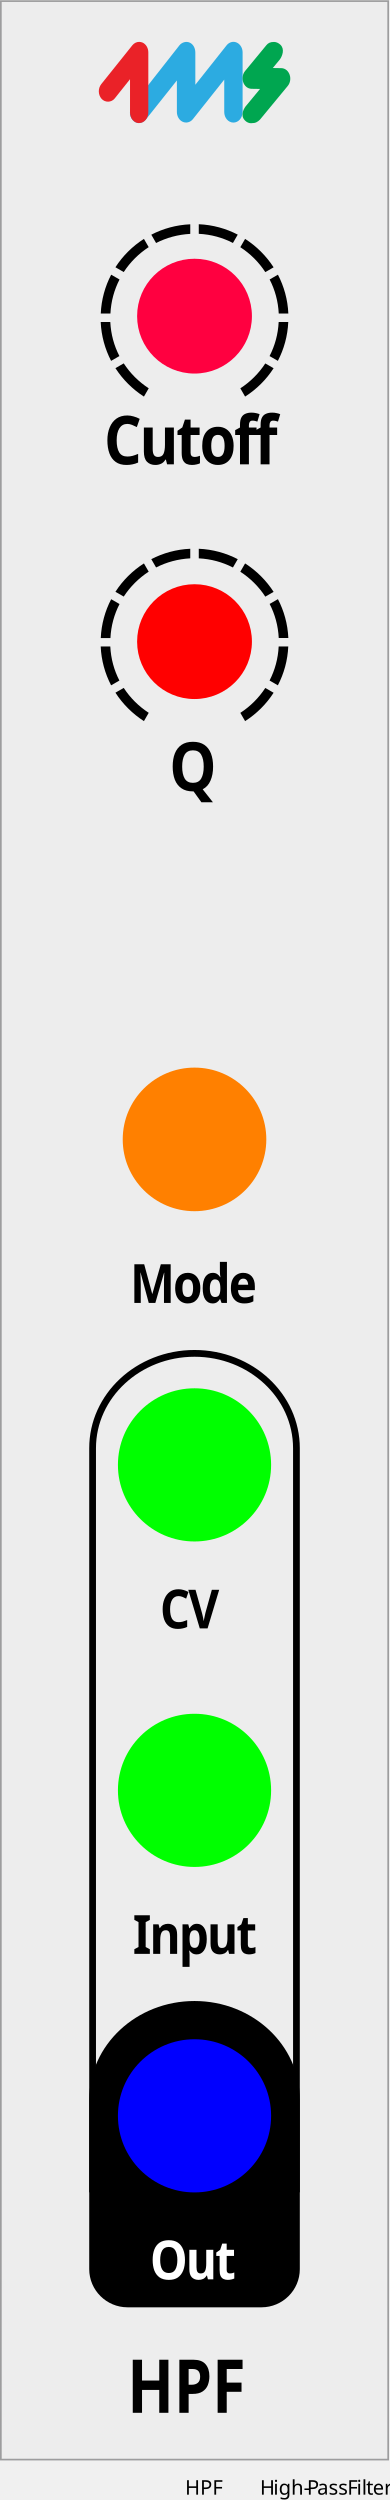
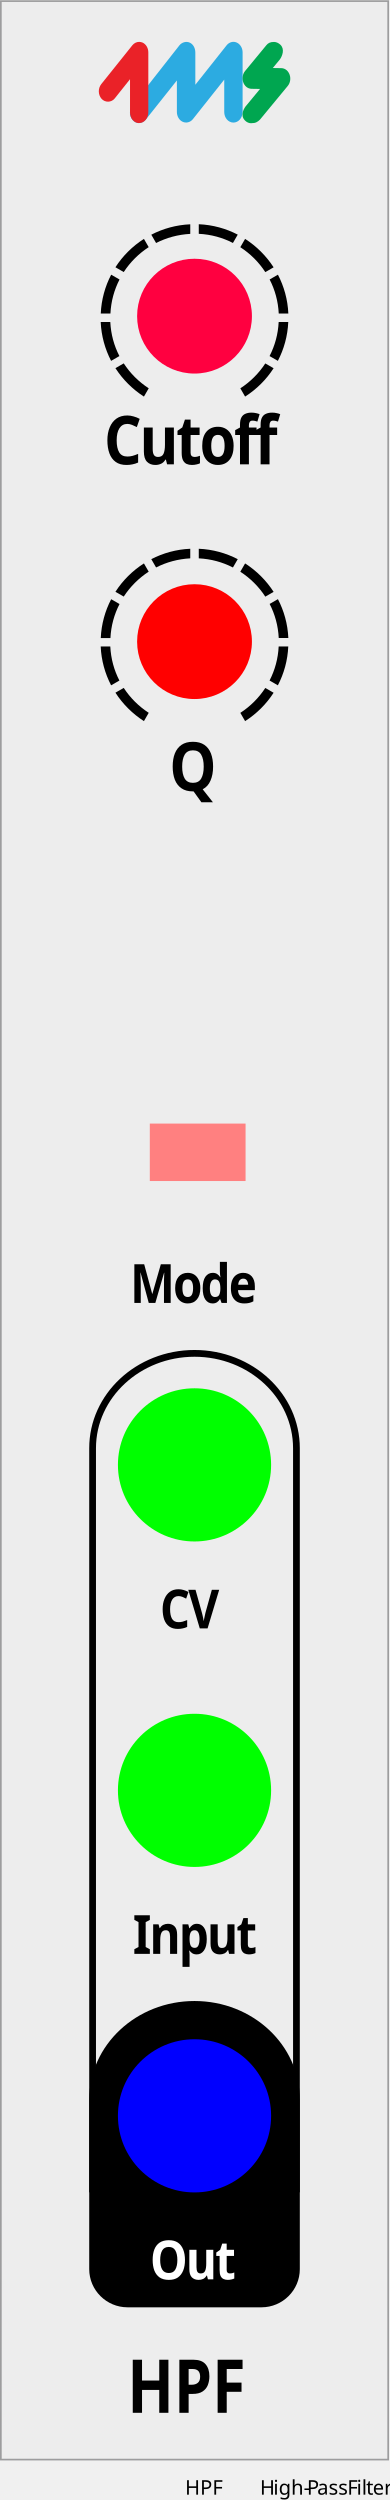
<svg xmlns="http://www.w3.org/2000/svg" width="20.34mm" height="130.55mm" viewBox="0 0 57.67 370.07" version="1.1" id="svg44">
  <defs id="defs4">
    <clipPath id="clippath">
      <rect x="14.91" y="33.17" width="27.78" height="25.51" style="fill: none; stroke-width: 0px;" id="rect1" />
    </clipPath>
    <clipPath id="clippath-1">
      <rect x="14.91" y="33.17" width="27.78" height="25.51" style="fill: none; stroke-width: 0px;" id="rect2" />
    </clipPath>
    <clipPath id="clippath-2">
      <rect x="14.91" y="81.21" width="27.78" height="25.51" style="fill: none; stroke-width: 0px;" id="rect3" />
    </clipPath>
    <clipPath id="clippath-3">
      <rect x="14.91" y="81.21" width="27.78" height="25.51" style="fill: none; stroke-width: 0px;" id="rect4" />
    </clipPath>
  </defs>
  <g id="faceplate">
    <g id="g5">
      <rect x=".13" y=".13" width="57.35" height="364" style="fill: #ededed; stroke-width: 0px;" id="rect5" />
      <path d="M57.35.25v363.75H.25V.25h57.1M57.6,0H0v364.25h57.6V0h0Z" style="fill: #9d9d9e; stroke-width: 0px;" id="path5" />
    </g>
    <g id="g7">
      <path d="M28.8,200.84c8.05,0,14.59,6.08,14.59,13.54v109.18H14.21v-109.18c0-7.47,6.55-13.54,14.59-13.54M28.8,199.84c-8.61,0-15.59,6.51-15.59,14.54v110.18s31.18,0,31.18,0v-110.18c0-8.03-6.98-14.54-15.59-14.54h0Z" style="fill: #000; stroke-width: 0px;" id="path6" />
      <path d="M44.39,310.8c0-8.05-6.98-14.57-15.59-14.57s-15.59,6.53-15.59,14.57v5.36s0,0,0,0v19.77c0,3.11,2.55,5.65,5.67,5.65h19.84c3.12,0,5.67-2.54,5.67-5.65v-19.77s0,0,0,0v-5.35Z" style="fill: #000; stroke-width: 0px;" id="path7" />
    </g>
    <g id="pips">
      <g id="pips_-_fewest" data-name="pips - fewest">
        <g style="clip-path: url(#clippath);" clip-path="url(#clippath)" id="g18">
          <g style="clip-path: url(#clippath-1);" clip-path="url(#clippath-1)" id="g17">
            <path d="M34.49,35.93l.71-1.23c-1.74-.9-3.69-1.45-5.77-1.54v1.42c1.81.09,3.52.56,5.05,1.35" style="fill: #000; stroke-width: 0px;" id="path8" />
            <path d="M39.28,40.25l1.23-.71c-1.09-1.69-2.53-3.12-4.22-4.21l-.71,1.23c1.48.96,2.74,2.21,3.7,3.69" style="fill: #000; stroke-width: 0px;" id="path9" />
            <path d="M22.02,36.56l-.71-1.23c-1.69,1.08-3.14,2.52-4.22,4.2l1.23.71c.96-1.47,2.22-2.73,3.7-3.69" style="fill: #000; stroke-width: 0px;" id="path10" />
            <path d="M41.26,46.38h1.43c-.09-2.07-.64-4.01-1.54-5.75l-1.23.71c.79,1.52,1.26,3.23,1.35,5.04" style="fill: #000; stroke-width: 0px;" id="path11" />
            <path d="M28.17,34.59v-1.42c-2.07.09-4.03.64-5.77,1.54l.71,1.23c1.53-.78,3.24-1.25,5.05-1.35" style="fill: #000; stroke-width: 0px;" id="path12" />
            <path d="M18.32,53.76l-1.23.71c1.09,1.69,2.53,3.12,4.22,4.21l.71-1.23c-1.48-.96-2.74-2.21-3.7-3.69" style="fill: #000; stroke-width: 0px;" id="path13" />
            <path d="M35.58,57.45l.71,1.23c1.69-1.08,3.14-2.52,4.22-4.2l-1.23-.71c-.96,1.47-2.22,2.73-3.7,3.69" style="fill: #000; stroke-width: 0px;" id="path14" />
            <path d="M41.26,47.64c-.09,1.81-.56,3.51-1.35,5.04l1.23.71c.9-1.73,1.45-3.68,1.54-5.75h-1.43Z" style="fill: #000; stroke-width: 0px;" id="path15" />
            <path d="M16.34,47.64h-1.43c.09,2.07.64,4.01,1.54,5.75l1.23-.71c-.79-1.52-1.26-3.23-1.35-5.04" style="fill: #000; stroke-width: 0px;" id="path16" />
            <path d="M17.69,41.34l-1.23-.71c-.9,1.73-1.45,3.68-1.54,5.75h1.43c.09-1.81.56-3.51,1.35-5.04" style="fill: #000; stroke-width: 0px;" id="path17" />
          </g>
        </g>
      </g>
      <g id="pips_-_fewest-2" data-name="pips - fewest">
        <g style="clip-path: url(#clippath-2);" clip-path="url(#clippath-2)" id="g28">
          <g style="clip-path: url(#clippath-3);" clip-path="url(#clippath-3)" id="g27">
            <path d="M34.49,83.98l.71-1.23c-1.74-.9-3.69-1.45-5.77-1.54v1.42c1.81.09,3.52.56,5.05,1.35" style="fill: #000; stroke-width: 0px;" id="path18" />
            <path d="M39.28,88.3l1.23-.71c-1.09-1.69-2.53-3.12-4.22-4.21l-.71,1.23c1.48.96,2.74,2.21,3.7,3.69" style="fill: #000; stroke-width: 0px;" id="path19" />
            <path d="M22.02,84.61l-.71-1.23c-1.69,1.08-3.14,2.52-4.22,4.2l1.23.71c.96-1.47,2.22-2.73,3.7-3.69" style="fill: #000; stroke-width: 0px;" id="path20" />
            <path d="M41.26,94.42h1.43c-.09-2.07-.64-4.01-1.54-5.75l-1.23.71c.79,1.52,1.26,3.23,1.35,5.04" style="fill: #000; stroke-width: 0px;" id="path21" />
            <path d="M28.17,82.63v-1.42c-2.07.09-4.03.64-5.77,1.54l.71,1.23c1.53-.78,3.24-1.25,5.05-1.35" style="fill: #000; stroke-width: 0px;" id="path22" />
            <path d="M18.32,101.81l-1.23.71c1.09,1.69,2.53,3.12,4.22,4.21l.71-1.23c-1.48-.96-2.74-2.21-3.7-3.69" style="fill: #000; stroke-width: 0px;" id="path23" />
            <path d="M35.58,105.5l.71,1.23c1.69-1.08,3.14-2.52,4.22-4.2l-1.23-.71c-.96,1.47-2.22,2.73-3.7,3.69" style="fill: #000; stroke-width: 0px;" id="path24" />
            <path d="M41.26,95.68c-.09,1.81-.56,3.51-1.35,5.04l1.23.71c.9-1.73,1.45-3.68,1.54-5.75h-1.43Z" style="fill: #000; stroke-width: 0px;" id="path25" />
            <path d="M16.34,95.68h-1.43c.09,2.07.64,4.01,1.54,5.75l1.23-.71c-.79-1.52-1.26-3.23-1.35-5.04" style="fill: #000; stroke-width: 0px;" id="path26" />
            <path d="M17.69,89.39l-1.23-.71c-.9,1.73-1.45,3.68-1.54,5.75h1.43c.09-1.81.56-3.51,1.35-5.04" style="fill: #000; stroke-width: 0px;" id="path27" />
          </g>
        </g>
      </g>
    </g>
    <g id="text">
      <text transform="translate(18.85 357.2) scale(.82 1)" style="fill: #000; font-family: GillSans-Bold, 'Gill Sans'; font-size: 11px; font-weight: 700;" id="text28">
        <tspan x="0" y="0" id="tspan28">HPF</tspan>
      </text>
      <text transform="translate(23.67 241.06) scale(.88 1)" style="fill: #000; font-family: GillSans-Bold, 'Gill Sans'; font-size: 8px; font-weight: 700; letter-spacing: -.04em;" id="text29">
        <tspan x="0" y="0" id="tspan29">CV</tspan>
      </text>
      <text transform="translate(19.67 289.25) scale(.88 1)" style="fill: #000; font-family: GillSans-Bold, 'Gill Sans'; font-size: 8px; font-weight: 700; letter-spacing: -.04em;" id="text30">
        <tspan x="0" y="0" id="tspan30">Input</tspan>
      </text>
      <text transform="translate(15.39 68.71) scale(.88 1)" style="fill: #000; font-family: GillSans-Bold, 'Gill Sans'; font-size: 10px; font-weight: 700; letter-spacing: -.04em;" id="text31">
        <tspan x="0" y="0" id="tspan31">Cutoff</tspan>
      </text>
      <text transform="translate(25.06 117.04) scale(.88 1)" style="fill: #000; font-family: GillSans-Bold, 'Gill Sans'; font-size: 10px; font-weight: 700; letter-spacing: -.04em;" id="text32">
        <tspan x="0" y="0" id="tspan32">Q</tspan>
      </text>
      <text transform="translate(19.26 192.87) scale(.88 1)" style="fill: #000; font-family: GillSans-Bold, 'Gill Sans'; font-size: 8px; font-weight: 700; letter-spacing: -.04em;" id="text33">
        <tspan x="0" y="0" id="tspan33">Mode</tspan>
      </text>
      <text transform="translate(22.19 337.44) scale(.88 1)" style="fill: #fff; font-family: GillSans-Bold, 'Gill Sans'; font-size: 8px; font-weight: 700; letter-spacing: -.04em;" id="text34">
        <tspan x="0" y="0" id="tspan34">Out</tspan>
      </text>
    </g>
    <g id="g36">
      <path d="M20.6,18.19c-.37,0-.71-.17-.97-.47-.51-.6-.52-1.54-.04-2.16l6.97-8.88c.38-.48,1.05-.65,1.57-.39.5.25.79.82.79,1.45v4.77l4.64-5.85c.38-.48,1.01-.64,1.53-.38.5.25.83.81.83,1.44v8.82c0,.86-.61,1.57-1.36,1.57s-1.36-.7-1.36-1.57v-4.79l-4.64,5.85c-.38.48-1.01.64-1.54.38-.5-.24-.83-.81-.83-1.44v-4.67l-4.61,5.8c-.26.32-.62.51-1,.51h0Z" style="fill: #2cabe1; stroke-width: 0px;" id="path34" />
      <path d="M20.6,18.19c-.75,0-1.35-.7-1.35-1.57v-4.93l-2.26,2.84c-.5.63-1.44.65-1.97.04-.51-.6-.52-1.53-.03-2.15l4.61-5.76c.26-.32.63-.5,1-.5.18,0,.37.04.54.12.5.25.82.81.82,1.44v8.89c0,.86-.61,1.57-1.36,1.57h0Z" style="fill: #ea2228; stroke-width: 0px;" id="path35" />
      <path d="M37.2,18.21h0c-.35,0-.68-.15-.94-.42-.76-.78-.14-1.84.29-2.3l1.95-2.36-1.26-.02c-.56-.01-1.04-.4-1.24-1-.19-.56-.07-1.21.29-1.64l3.16-3.83c.23-.28.55-.48,1.13-.47.33,0,.67.17.92.4.71.66.29,1.7-.07,2.2l-1.04,1.26,1.26.02c.56.01,1.04.4,1.24,1,.19.56.07,1.21-.29,1.64l-4.1,4.97c-.35.35-.65.55-1.3.54h0Z" style="fill: #00a650; stroke-width: 0px;" id="path36" />
    </g>
  </g>
  <g id="components">
-     <circle id="Out" cx="28.8" cy="313.23" r="11.34" style="fill: blue; stroke-width: 0px;" />
-     <circle id="Input" cx="28.8" cy="265.04" r="11.34" style="fill: lime; stroke-width: 0px;" />
-     <circle id="CV" cx="28.8" cy="216.85" r="11.34" style="fill: lime; stroke-width: 0px;" />
-     <circle id="Mode" cx="28.8" cy="168.66" r="10.63" style="fill: #ff8000; stroke-width: 0px;" />
-     <circle id="Q" cx="28.8" cy="94.96" r="8.5" style="fill: red; stroke-width: 0px;" />
-     <circle id="Cutoff" cx="28.8" cy="46.77" r="8.5" style="fill:#ff0040" />
+     <circle id="Out" cx="28.8" cy="313.23" r="11.34" style="fill: blue; stroke-width: 0px;" data-name="Audio Out" />
+     <circle id="Input" cx="28.8" cy="265.04" r="11.34" style="fill: lime; stroke-width: 0px;" data-name="Audio In" />
+     <circle id="CV" cx="28.8" cy="216.85" r="11.34" style="fill: lime; stroke-width: 0px;" data-name="Cutoff CV In" />
+     <circle id="Q!1!20!x" cx="28.8" cy="94.96" r="8.5" style="fill: red; stroke-width: 0px;" />
+     <circle id="Cutoff!130!2093!hz" cx="28.8" cy="46.77" r="8.5" style="fill:#ff0040" />
    <text id="slug" transform="translate(27.4 369.32)" style="fill: #000; font-family: MyriadPro-Regular, 'Myriad Pro'; font-size: 3px;">
      <tspan x="0" y="0" id="tspan36">HPF</tspan>
    </text>
    <text id="modulename" transform="translate(38.49 369.32)" style="fill: #000; font-family: MyriadPro-Regular, 'Myriad Pro'; font-size: 3px;">
      <tspan x="0" y="0" style="letter-spacing: .01em;" id="tspan37">H</tspan>
      <tspan x="1.99" y="0" style="letter-spacing: 0em;" id="tspan38">igh-</tspan>
      <tspan x="6.95" y="0" style="letter-spacing: -.03em;" id="tspan39">P</tspan>
      <tspan x="8.47" y="0" id="tspan40">ass </tspan>
      <tspan x="12.93" y="0" style="letter-spacing: -.03em;" id="tspan41">F</tspan>
      <tspan x="14.31" y="0" id="tspan42">il</tspan>
      <tspan x="15.72" y="0" style="letter-spacing: 0em;" id="tspan43">t</tspan>
      <tspan x="16.69" y="0" style="letter-spacing: 0em;" id="tspan44">er</tspan>
    </text>
+     <rect style="fill:#ff8080;fill-opacity:1;stroke-width:0.324" id="Mode@Standard@Korg" width="14.177" height="8.506" x="22.181" y="166.317" />
  </g>
</svg>
